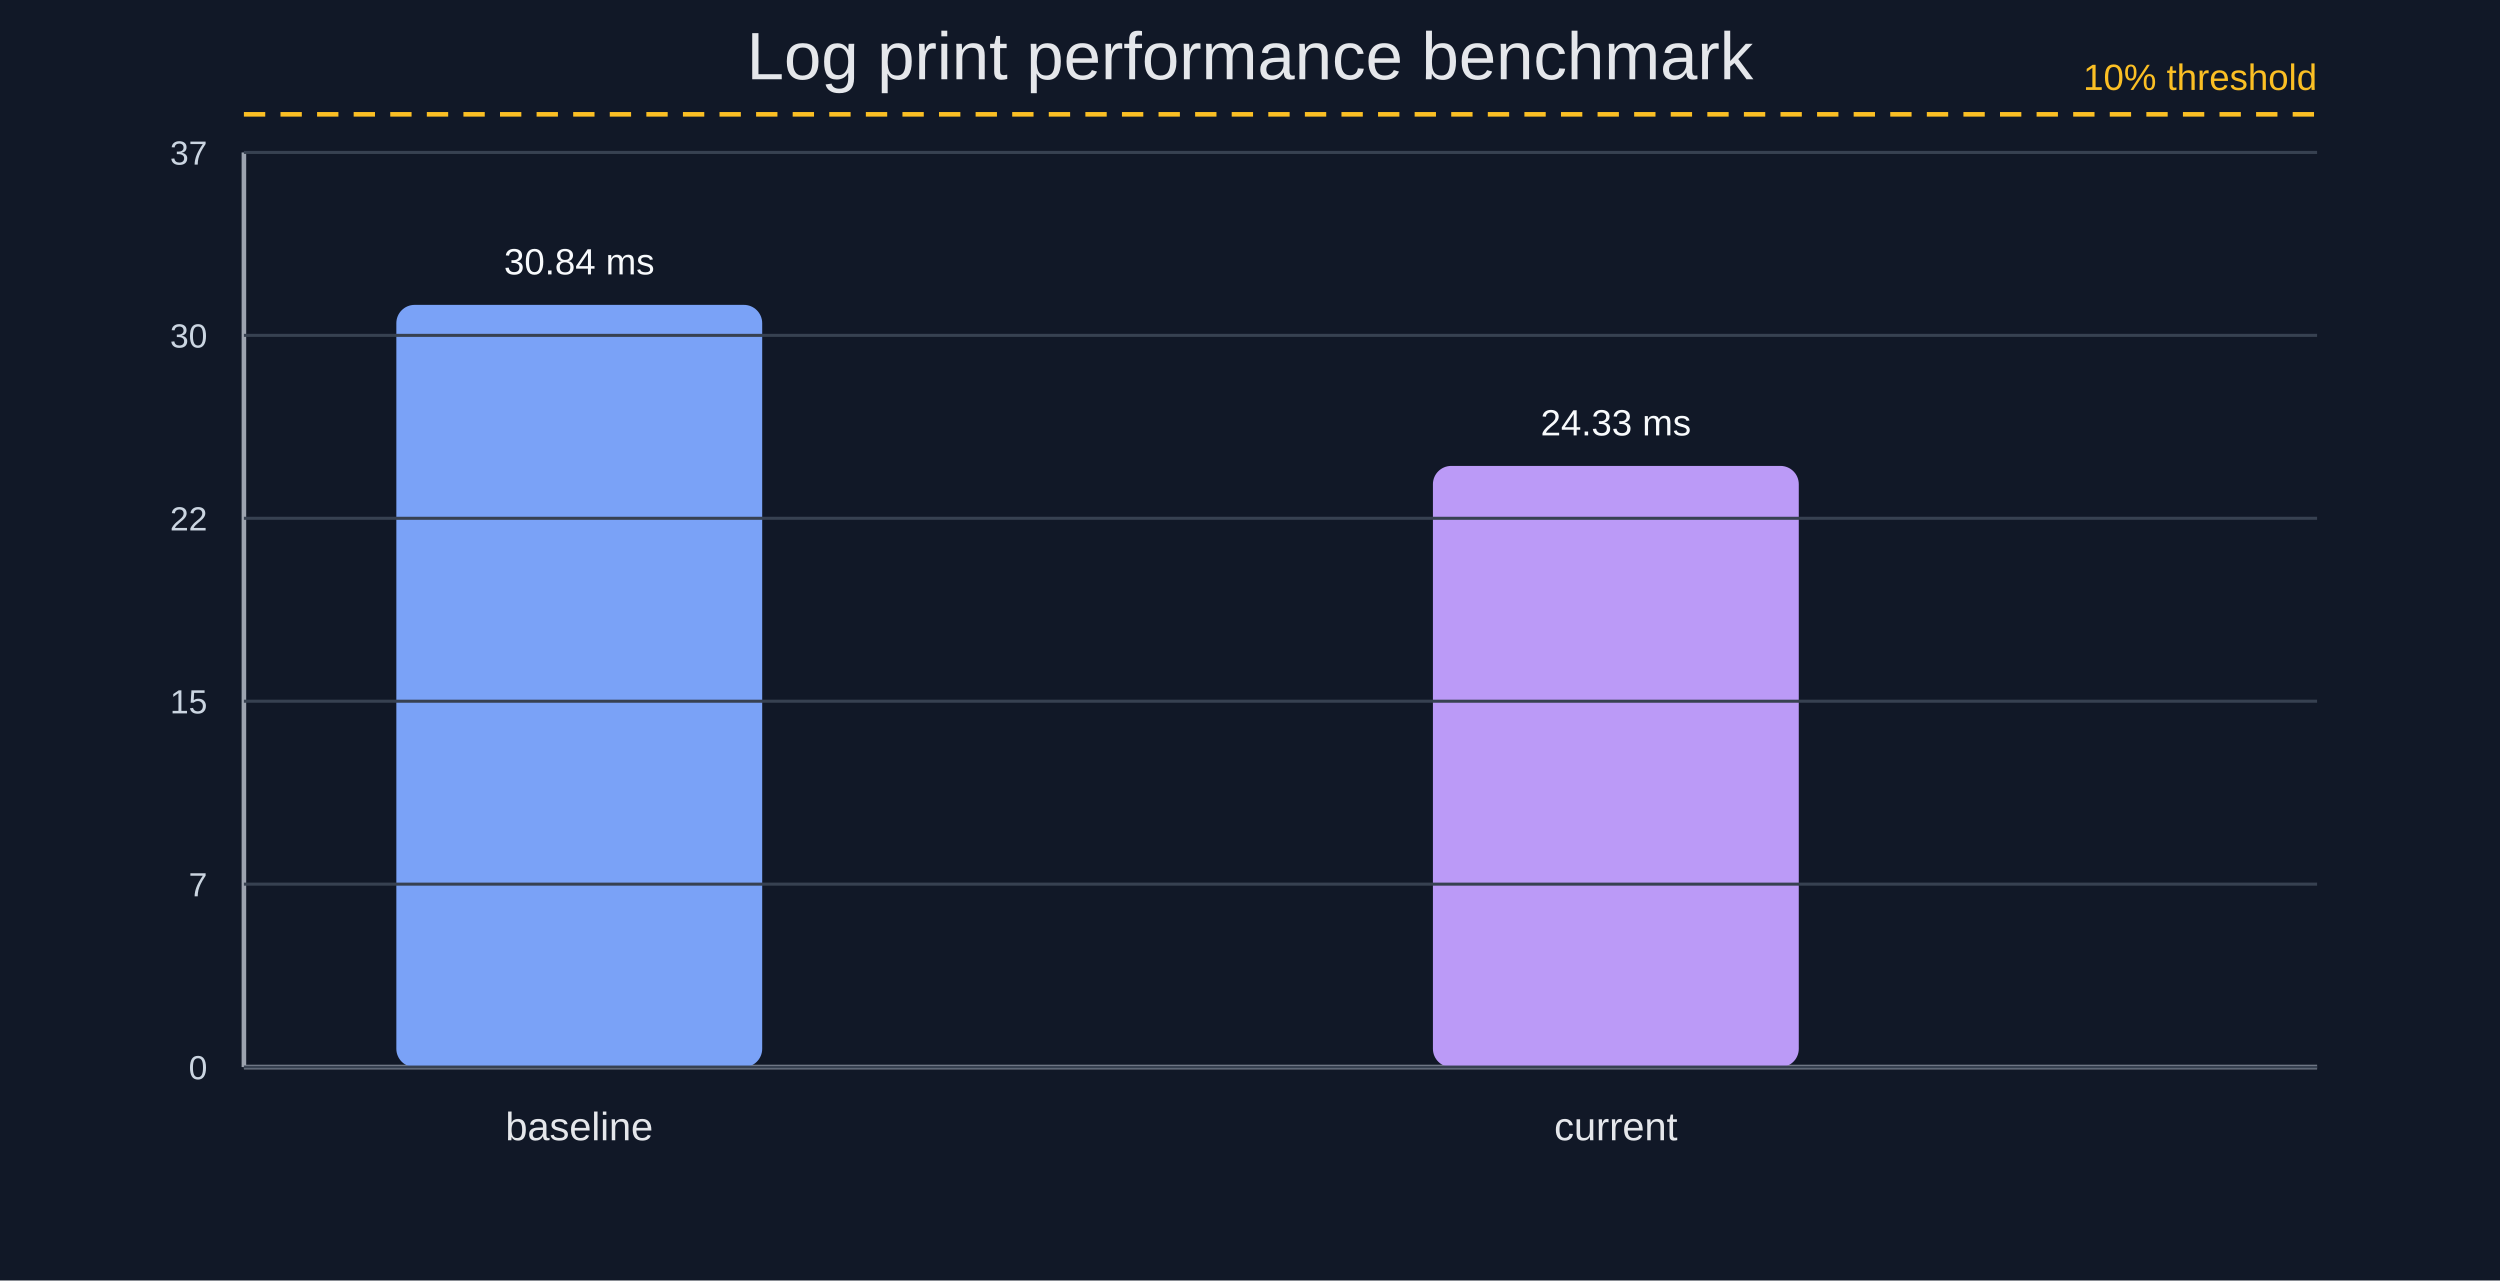
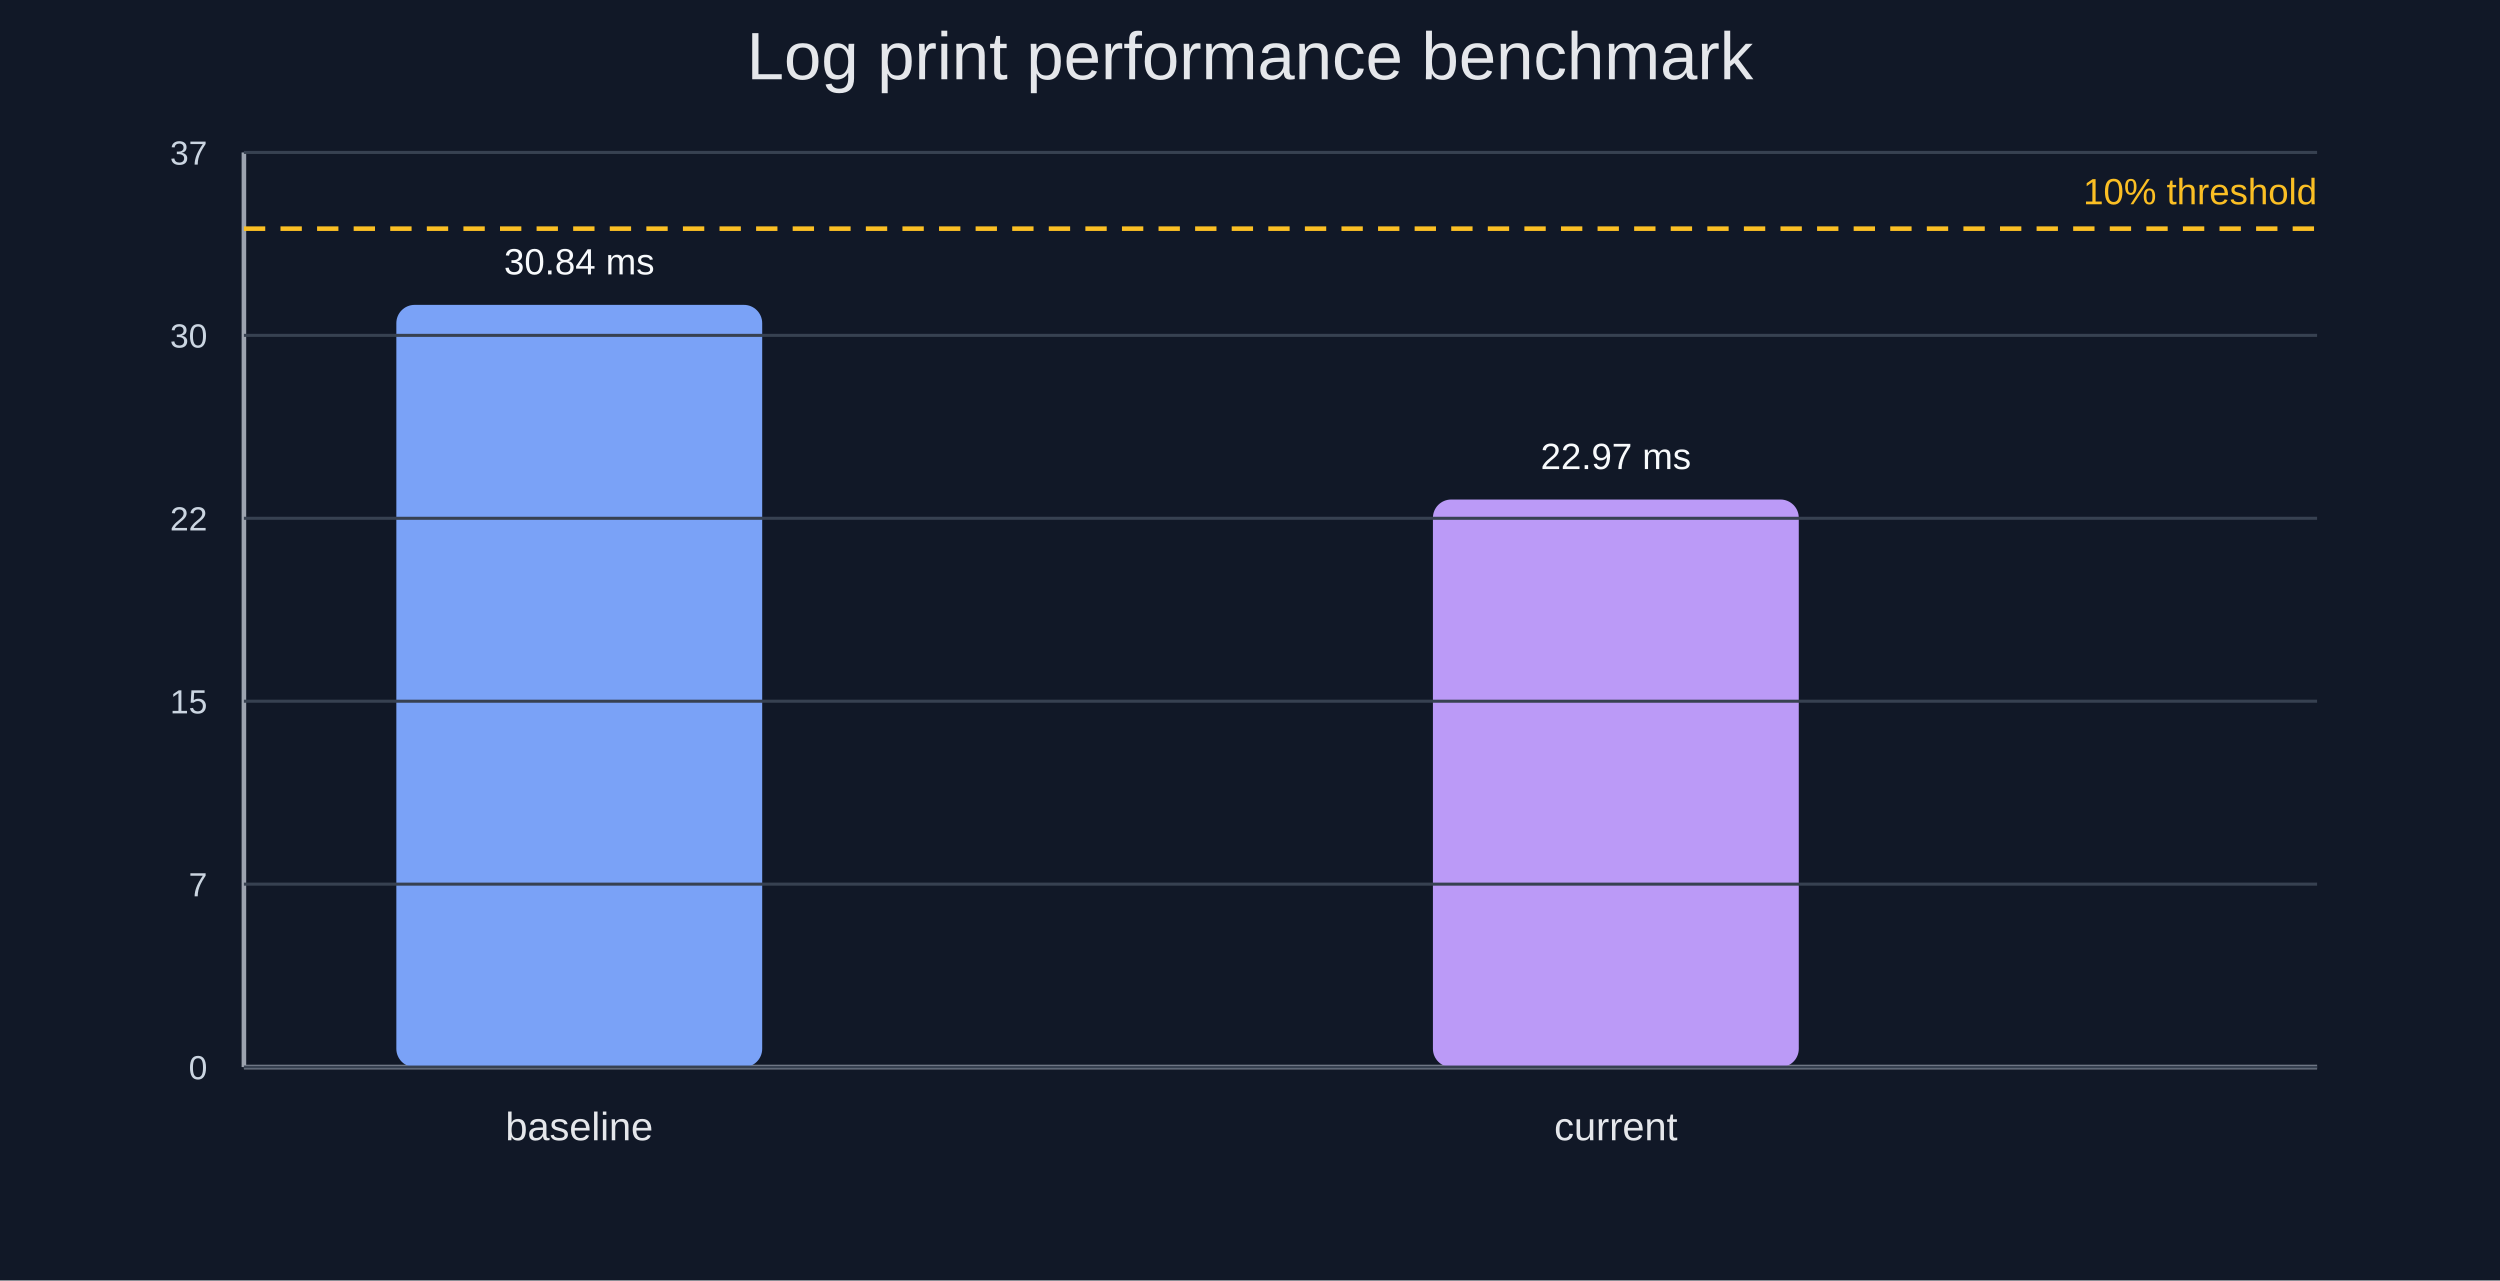
<svg xmlns="http://www.w3.org/2000/svg" width="820" height="420" viewBox="0 0 820 420">
  <rect width="100%" height="100%" fill="#111827" />
  <text x="410.0" y="26" text-anchor="middle" font-size="22" fill="#e5e7eb" font-family="Arial">Log print performance benchmark</text>
  <line x1="80" y1="350" x2="760" y2="350" stroke="#9ca3af" stroke-width="1.5" />
  <line x1="80" y1="50" x2="80" y2="350" stroke="#9ca3af" stroke-width="1.5" />
-   <line x1="80" y1="37.5" x2="760" y2="37.5" stroke="#fbbf24" stroke-dasharray="7 5" stroke-width="1.5" />
-   <text x="760" y="29.5" text-anchor="end" font-size="12" fill="#fbbf24" font-family="Arial">10% threshold</text>
+   <line x1="80" y1="75" x2="760" y2="75" stroke="#fbbf24" stroke-dasharray="7 5" stroke-width="1.5" />
+   <text x="760" y="67" text-anchor="end" font-size="12" fill="#fbbf24" font-family="Arial">10% threshold</text>
  <rect x="130.0" y="100.0" width="120" height="250.0" fill="#7aa2f7" rx="6" />
  <text x="190.0" y="374" text-anchor="middle" font-size="13" fill="#e5e7eb" font-family="Arial">baseline</text>
  <text x="190.0" y="90.0" text-anchor="middle" font-size="12" fill="#f8fafc" font-family="Arial">30.84 ms</text>
-   <rect x="470.0" y="152.821" width="120" height="197.179" fill="#bb9af7" rx="6" />
+   <rect x="470.0" y="163.844" width="120" height="186.156" fill="#bb9af7" rx="6" />
  <text x="530.0" y="374" text-anchor="middle" font-size="13" fill="#e5e7eb" font-family="Arial">current</text>
-   <text x="530.0" y="142.821" text-anchor="middle" font-size="12" fill="#f8fafc" font-family="Arial">24.33 ms</text>
+   <text x="530.0" y="153.844" text-anchor="middle" font-size="12" fill="#f8fafc" font-family="Arial">22.97 ms</text>
  <line x1="80" y1="350.0" x2="760" y2="350.0" stroke="#374151" stroke-width="1" />
  <text x="68" y="354.0" text-anchor="end" font-size="11" fill="#cbd5e1" font-family="Arial">0</text>
  <line x1="80" y1="290.0" x2="760" y2="290.0" stroke="#374151" stroke-width="1" />
  <text x="68" y="294.0" text-anchor="end" font-size="11" fill="#cbd5e1" font-family="Arial">7</text>
  <line x1="80" y1="230.0" x2="760" y2="230.0" stroke="#374151" stroke-width="1" />
  <text x="68" y="234.0" text-anchor="end" font-size="11" fill="#cbd5e1" font-family="Arial">15</text>
  <line x1="80" y1="170.0" x2="760" y2="170.0" stroke="#374151" stroke-width="1" />
  <text x="68" y="174.0" text-anchor="end" font-size="11" fill="#cbd5e1" font-family="Arial">22</text>
  <line x1="80" y1="110" x2="760" y2="110" stroke="#374151" stroke-width="1" />
  <text x="68" y="114" text-anchor="end" font-size="11" fill="#cbd5e1" font-family="Arial">30</text>
  <line x1="80" y1="50.0" x2="760" y2="50.0" stroke="#374151" stroke-width="1" />
  <text x="68" y="54.0" text-anchor="end" font-size="11" fill="#cbd5e1" font-family="Arial">37</text>
</svg>
